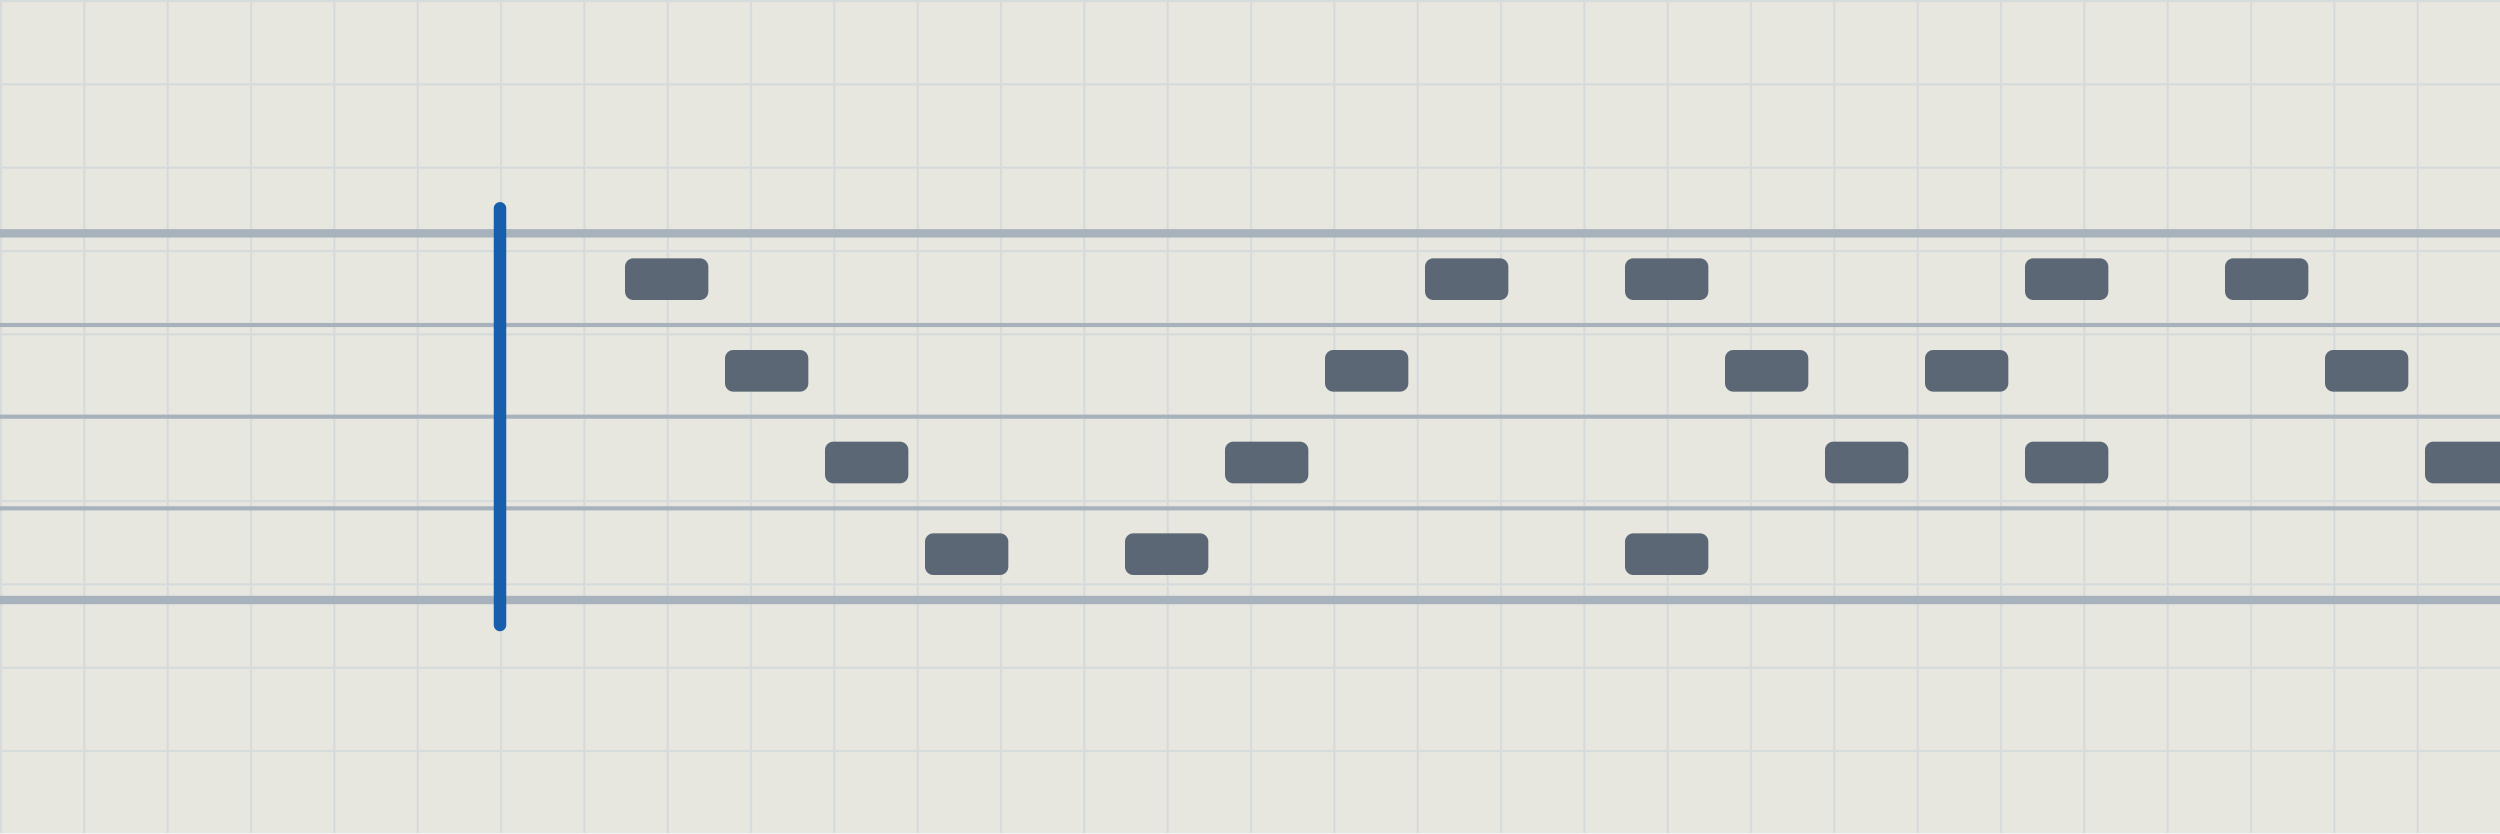
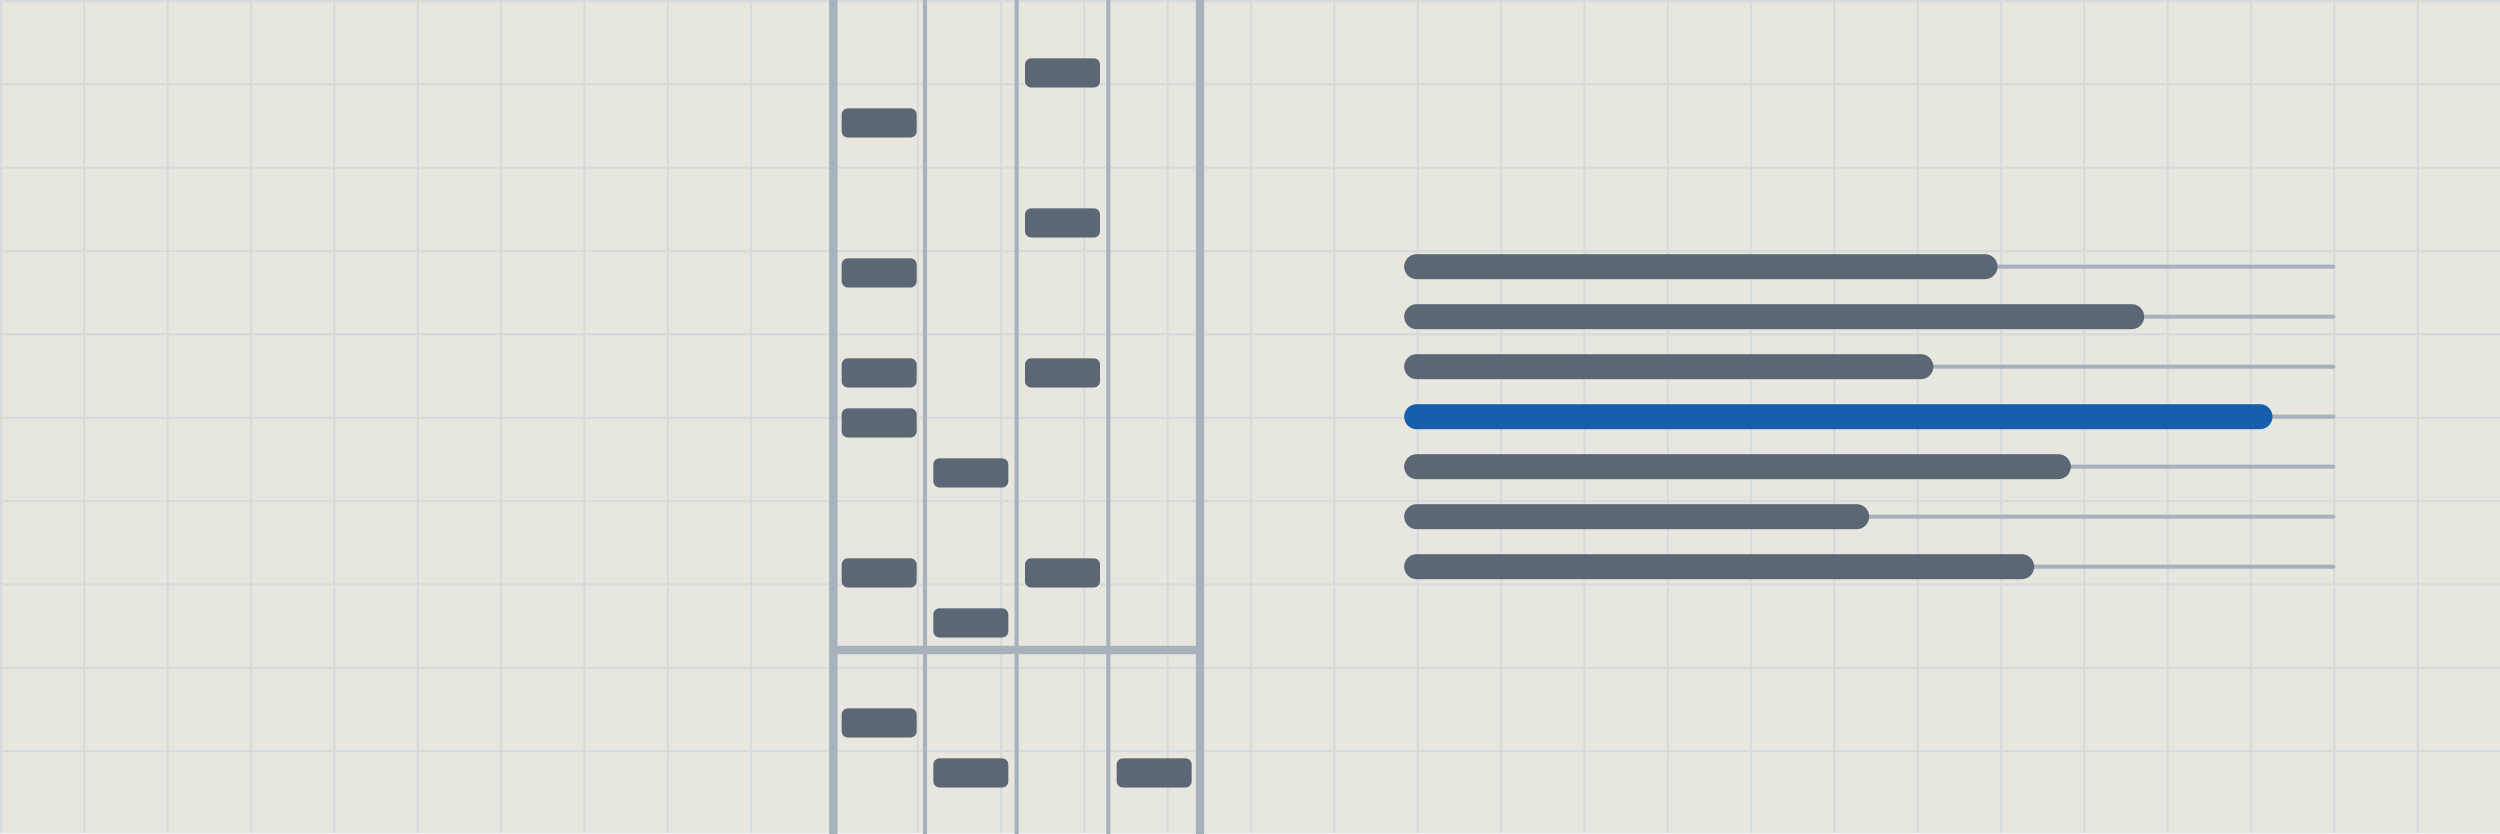
<svg xmlns="http://www.w3.org/2000/svg" width="1200" height="400" viewBox="0 0 1200 400">
-   <style>@media (prefers-color-scheme:dark){.bg{fill:#0b0c0d}.g{stroke:#ebe8e1;stroke-opacity:.06}.r{stroke:#3b3f45}.a{stroke:#ff963f}.mf{fill:#7e8288}}</style>
+   <style>@media (prefers-color-scheme:dark){.bg{fill:#0b0c0d}.g{stroke:#ebe8e1;stroke-opacity:.06}.r{stroke:#3b3f45}.m{stroke:#7e8288}.a{stroke:#ff963f}.mf{fill:#7e8288}}</style>
  <defs>
    <pattern id="grid" width="40" height="40" patternUnits="userSpaceOnUse">
      <path class="g" d="M40 .5H.5V40" fill="none" stroke="#175fad" stroke-opacity=".08" />
    </pattern>
  </defs>
  <rect class="bg" width="1200" height="400" fill="#e7e6df" />
  <rect width="1200" height="400" fill="url(#grid)" />
  <g class="r" fill="none" stroke="#a7b2bd" stroke-width="4" stroke-linecap="round" stroke-linejoin="round">
-     <path d="M0 112h1200M0 288h1200" />
+     <path d="M400 0v400M576 0v400" />
  </g>
  <g class="r" fill="none" stroke="#a7b2bd" stroke-width="2" stroke-linecap="round" stroke-linejoin="round">
-     <path d="M0 156h1200M0 200h1200M0 244h1200" />
+     <path d="M444 0v400M488 0v400M532 0v400" />
  </g>
  <g class="mf" fill="#5b6775">
-     <rect x="300" y="124" width="40" height="20" rx="4" />
-     <rect x="348" y="168" width="40" height="20" rx="4" />
-     <rect x="396" y="212" width="40" height="20" rx="4" />
-     <rect x="444" y="256" width="40" height="20" rx="4" />
-     <rect x="540" y="256" width="40" height="20" rx="4" />
-     <rect x="588" y="212" width="40" height="20" rx="4" />
-     <rect x="636" y="168" width="40" height="20" rx="4" />
-     <rect x="684" y="124" width="40" height="20" rx="4" />
-     <rect x="780" y="124" width="40" height="20" rx="4" />
-     <rect x="780" y="256" width="40" height="20" rx="4" />
-     <rect x="828" y="168" width="40" height="20" rx="4" />
-     <rect x="876" y="212" width="40" height="20" rx="4" />
-     <rect x="924" y="168" width="40" height="20" rx="4" />
-     <rect x="972" y="212" width="40" height="20" rx="4" />
-     <rect x="972" y="124" width="40" height="20" rx="4" />
-     <rect x="1068" y="124" width="40" height="20" rx="4" />
-     <rect x="1116" y="168" width="40" height="20" rx="4" />
-     <rect x="1164" y="212" width="40" height="20" rx="4" />
-     <rect x="1212" y="256" width="40" height="20" rx="4" />
+     <rect x="404" y="-20" width="36" height="14" rx="3" />
+     <rect x="492" y="-20" width="36" height="14" rx="3" />
+     <rect x="492" y="28" width="36" height="14" rx="3" />
+     <rect x="404" y="52" width="36" height="14" rx="3" />
+     <rect x="492" y="100" width="36" height="14" rx="3" />
+     <rect x="404" y="124" width="36" height="14" rx="3" />
+     <rect x="492" y="172" width="36" height="14" rx="3" />
+     <rect x="404" y="172" width="36" height="14" rx="3" />
+     <rect x="404" y="196" width="36" height="14" rx="3" />
+     <rect x="448" y="220" width="36" height="14" rx="3" />
+     <rect x="404" y="268" width="36" height="14" rx="3" />
+     <rect x="492" y="268" width="36" height="14" rx="3" />
+     <rect x="448" y="292" width="36" height="14" rx="3" />
+     <rect x="404" y="340" width="36" height="14" rx="3" />
+     <rect x="448" y="364" width="36" height="14" rx="3" />
+     <rect x="536" y="364" width="36" height="14" rx="3" />
+     <rect x="404" y="412" width="36" height="14" rx="3" />
+     <rect x="448" y="436" width="36" height="14" rx="3" />
+     <rect x="492" y="460" width="36" height="14" rx="3" />
+     <rect x="404" y="460" width="36" height="14" rx="3" />
+     <rect x="448" y="508" width="36" height="14" rx="3" />
+     <rect x="492" y="532" width="36" height="14" rx="3" />
+     <rect x="448" y="580" width="36" height="14" rx="3" />
+     <rect x="492" y="604" width="36" height="14" rx="3" />
+     <rect x="448" y="652" width="36" height="14" rx="3" />
+     <rect x="536" y="652" width="36" height="14" rx="3" />
+     <rect x="492" y="676" width="36" height="14" rx="3" />
  </g>
-   <g class="a" fill="none" stroke="#175fad" stroke-width="6" stroke-linecap="round" stroke-linejoin="round">
-     <path d="M240 100v200" />
+   <g class="r" fill="none" stroke="#a7b2bd" stroke-width="4" stroke-linecap="round" stroke-linejoin="round">
+     <path d="M400 312h176" />
+   </g>
+   <g class="r" fill="none" stroke="#a7b2bd" stroke-width="2" stroke-linecap="round" stroke-linejoin="round">
+     <path d="M680 128h440" />
+     <path d="M680 152h440" />
+     <path d="M680 176h440" />
+     <path d="M680 200h440" />
+     <path d="M680 224h440" />
+     <path d="M680 248h440" />
+     <path d="M680 272h440" />
+   </g>
+   <g class="m" fill="none" stroke="#5b6775" stroke-width="12" stroke-linecap="round" stroke-linejoin="round">
+     <path d="M680 128H952.8" />
+     <path d="M680 152H1023.2" />
+     <path d="M680 176H922" />
+     <path d="M680 224H988" />
+     <path d="M680 248H891.2" />
+     <path d="M680 272H970.4" />
+   </g>
+   <g class="a" fill="none" stroke="#175fad" stroke-width="12" stroke-linecap="round" stroke-linejoin="round">
+     <path d="M680 200H1084.8" />
  </g>
</svg>
